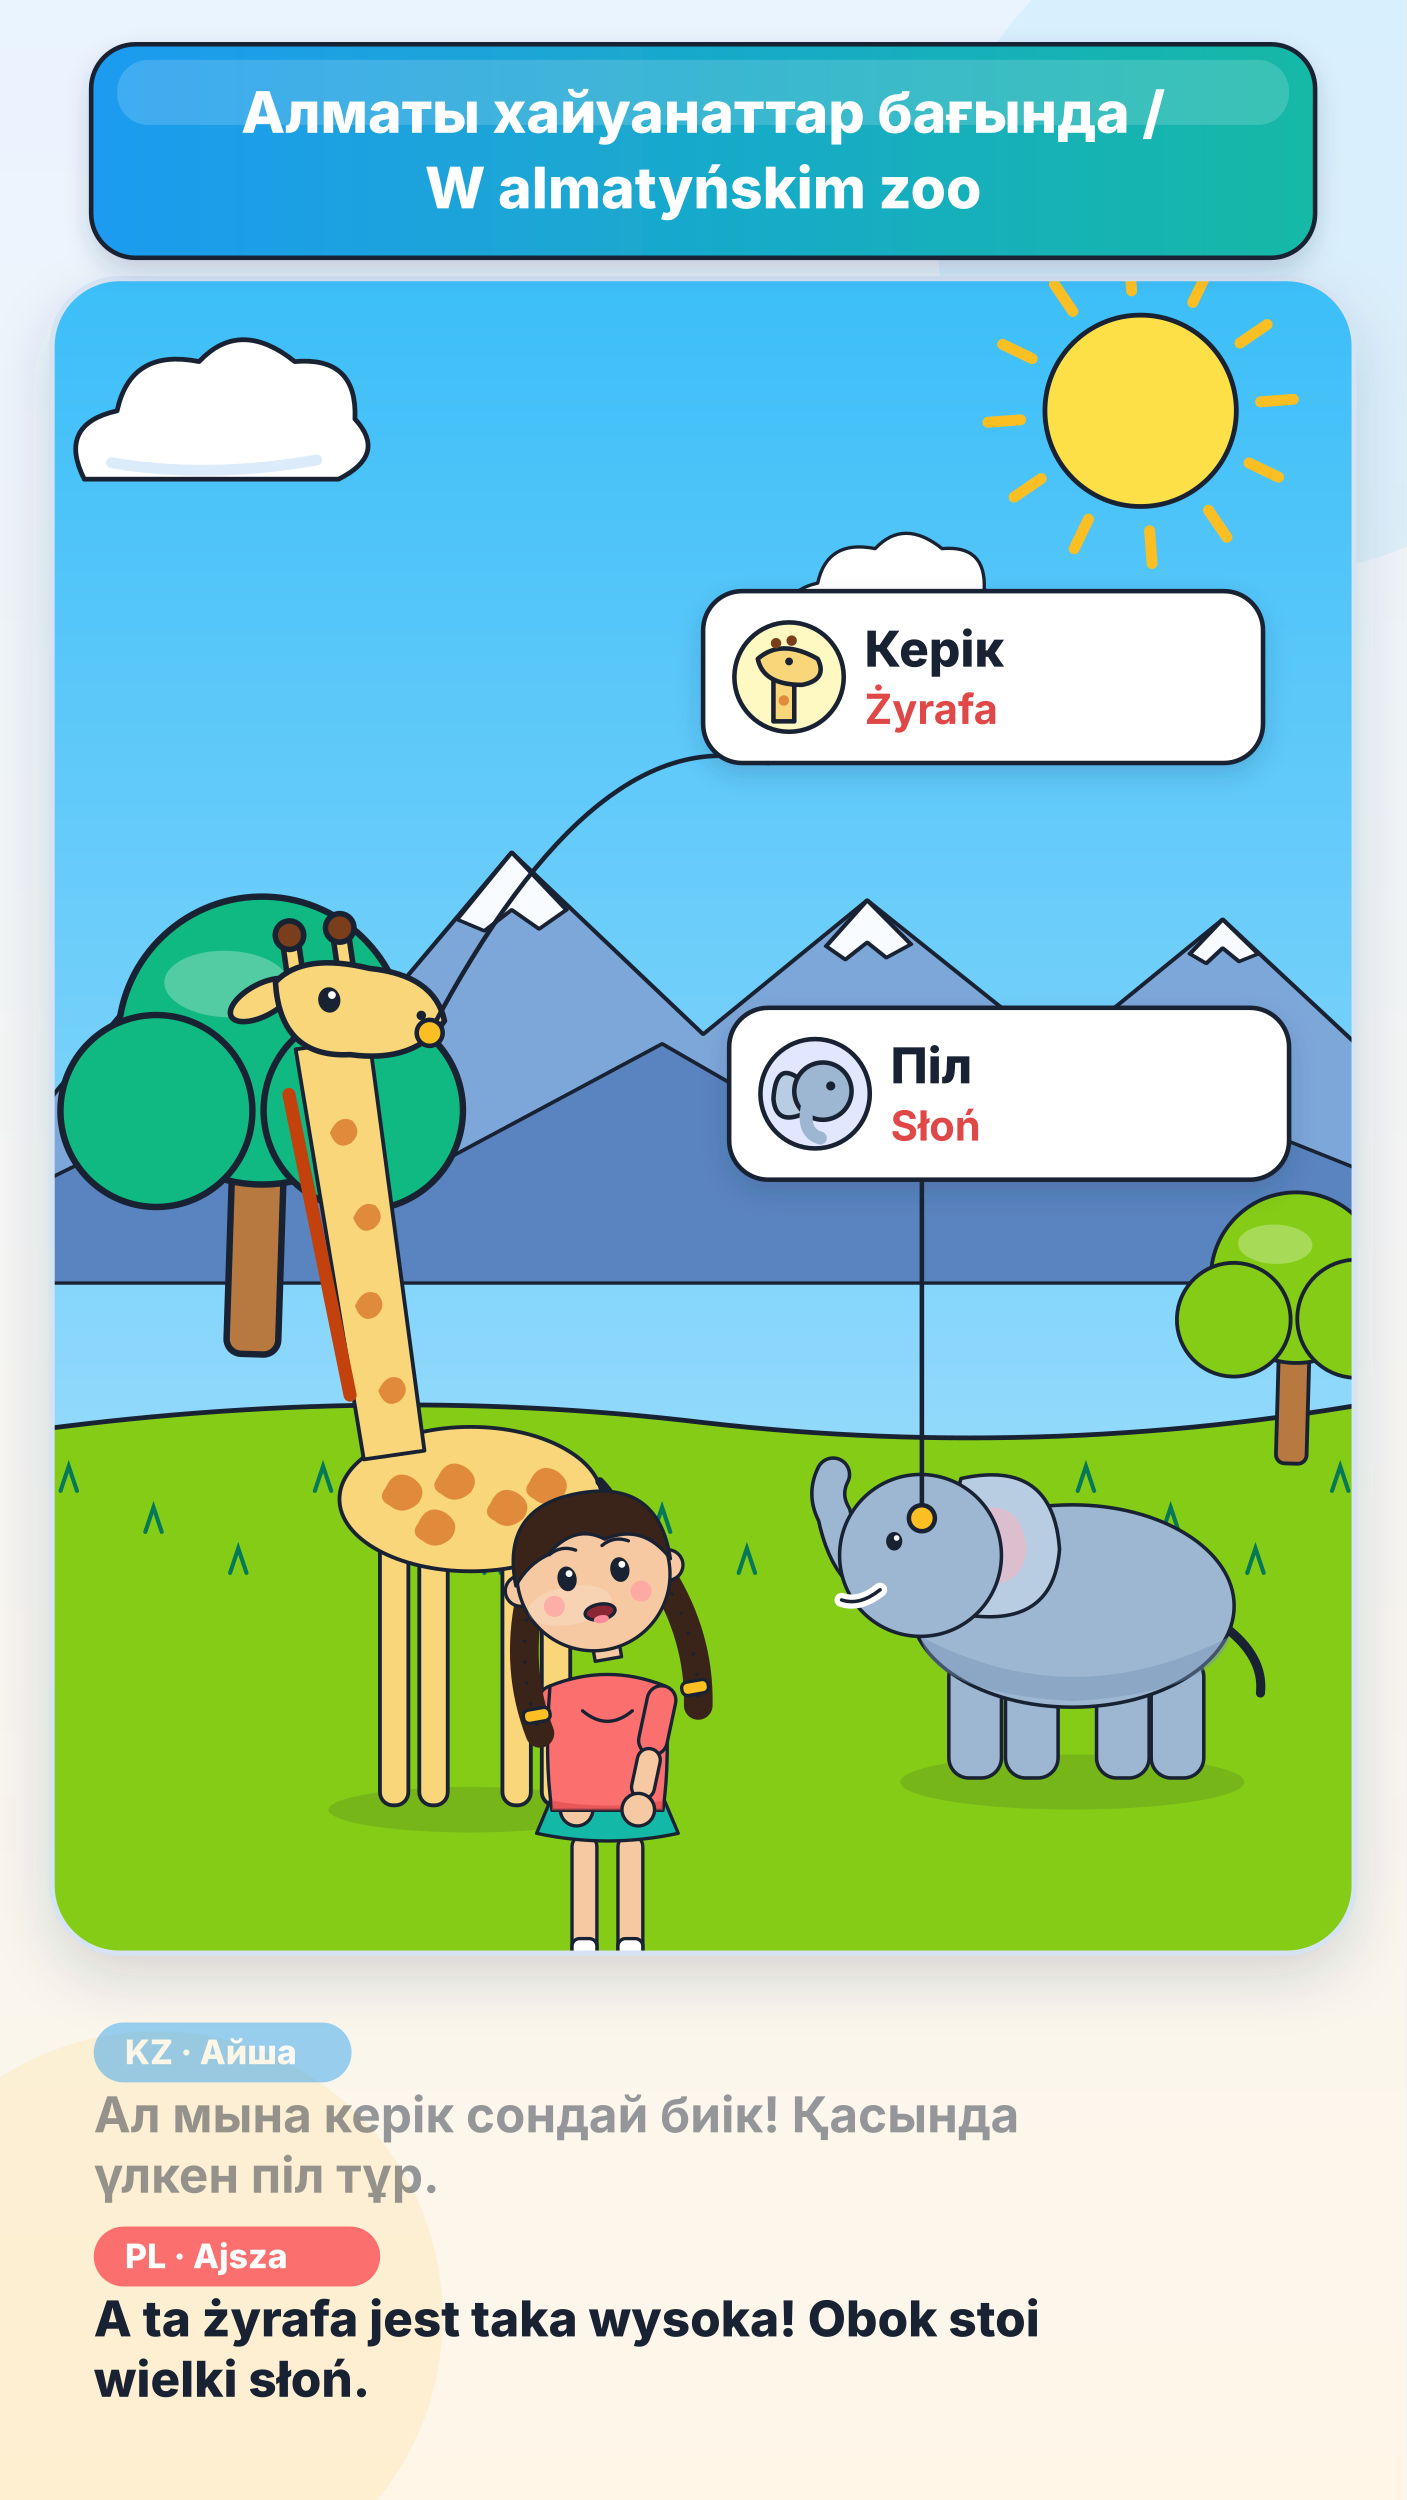
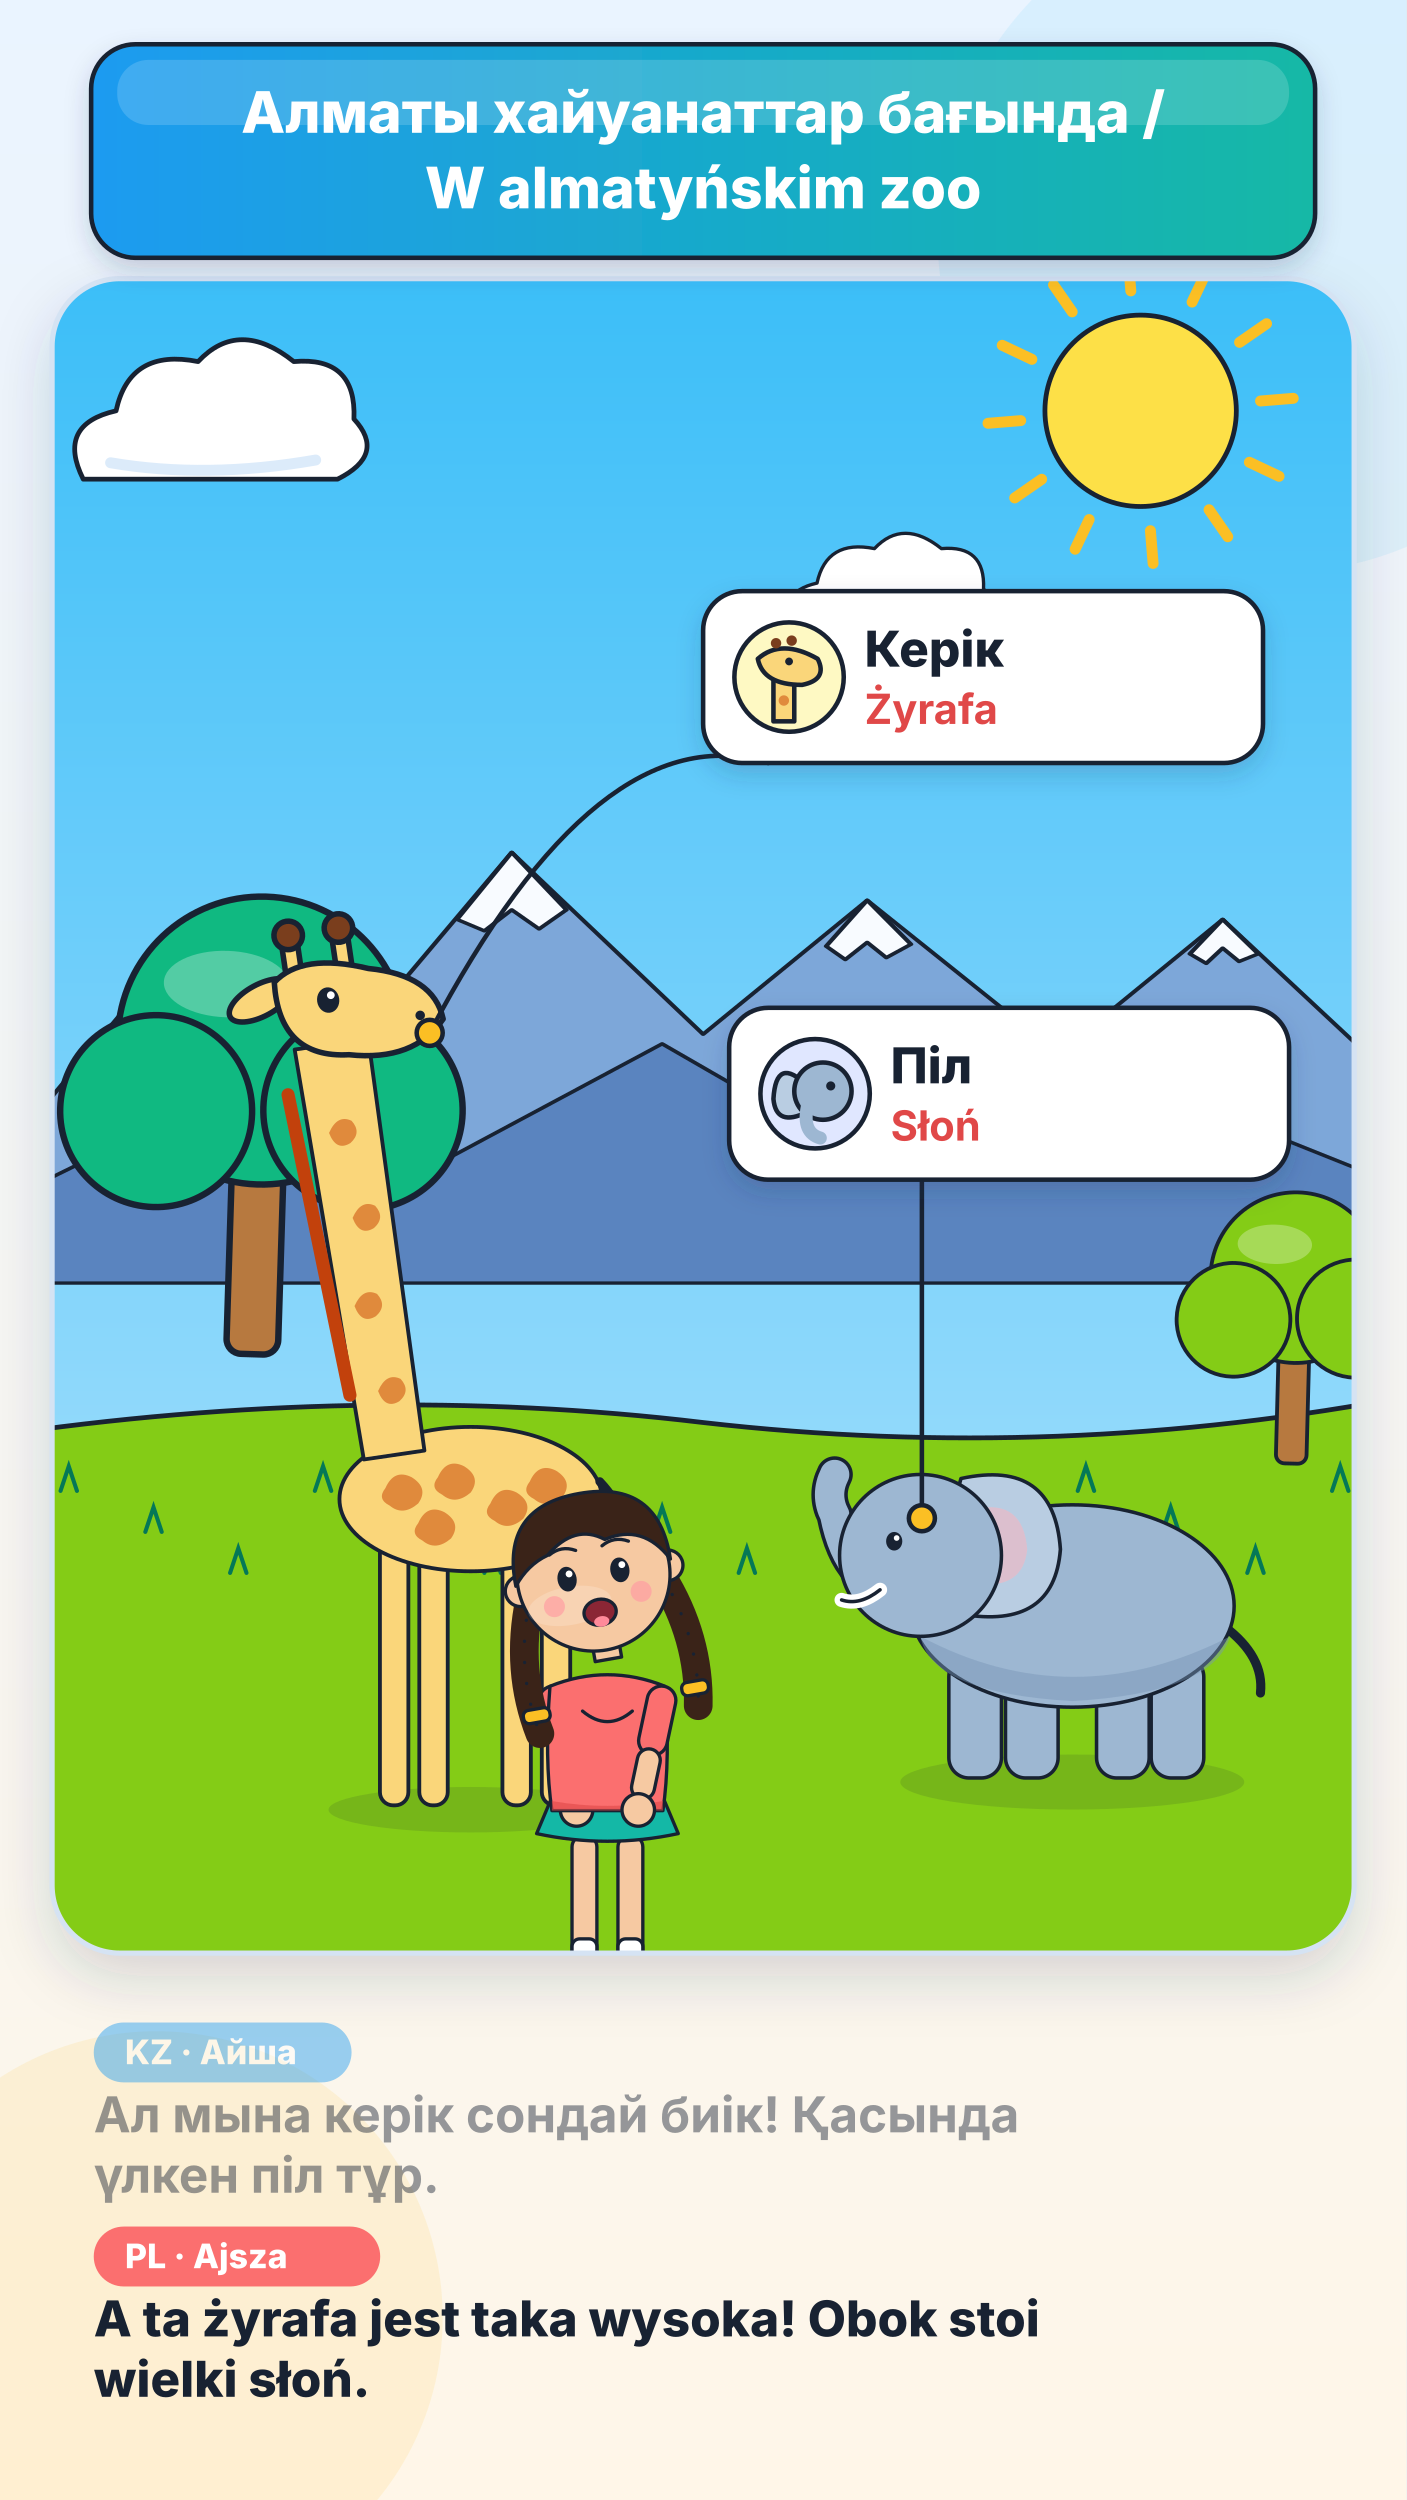
<svg xmlns="http://www.w3.org/2000/svg" viewBox="0 0 1080 1920" width="1080" height="1920" shape-rendering="geometricPrecision" text-rendering="geometricPrecision">
  <g>
    <defs>
      <linearGradient id="bgg" x1="0" y1="0" x2="0" y2="1">
        <stop offset="0" stop-color="#EAF4FF" />
        <stop offset="1" stop-color="#FFF6E8" />
      </linearGradient>
      <filter id="soft" x="-20%" y="-20%" width="140%" height="140%">
        <feDropShadow dx="0" dy="18" stdDeviation="22" flood-color="#1E3A5F" flood-opacity="0.18" />
      </filter>
      <filter id="lift" x="-30%" y="-30%" width="160%" height="160%">
        <feDropShadow dx="0" dy="8" stdDeviation="10" flood-color="#1E3A5F" flood-opacity="0.22" />
      </filter>
      <linearGradient id="hdr" x1="0" y1="0" x2="1" y2="0">
        <stop offset="0" stop-color="#1E9BF0" />
        <stop offset="1" stop-color="#14B8A6" />
      </linearGradient>
      <linearGradient id="cta" x1="0" y1="0" x2="0" y2="1">
        <stop offset="0" stop-color="#FF8A80" />
        <stop offset="0.55" stop-color="#FB6F6F" />
        <stop offset="1" stop-color="#E04848" />
      </linearGradient>
    </defs>
    <rect width="1080" height="1920" fill="url(#bgg)" />
    <circle cx="120" cy="1780" r="220" fill="#FBBF24" opacity="0.12" />
    <circle cx="980" cy="180" r="260" fill="#38BDF8" opacity="0.1" />
  </g>
  <g>
    <defs>
      <clipPath id="cardclip">
        <rect x="40" y="214" width="1000" height="1286" rx="52" />
      </clipPath>
    </defs>
    <rect x="40" y="214" width="1000" height="1286" rx="52" fill="#FFFFFF" filter="url(#soft)" />
    <g clip-path="url(#cardclip)">
      <g transform="translate(40 214)">
        <g opacity="1" transform="translate(500 643) scale(1) translate(-500 -643)">
          <g>
            <g transform="translate(500 700) scale(1.05) translate(-500 -700)">
              <g>
                <defs>
                  <linearGradient id="sky" x1="0" y1="0" x2="0" y2="1">
                    <stop offset="0" stop-color="#38BDF8" />
                    <stop offset="1" stop-color="#BAE6FD" />
                  </linearGradient>
                </defs>
                <rect width="1000" height="1286" fill="url(#sky)" />
                <g transform="translate(820 130)">
                  <circle r="70" fill="#FDE047" stroke="#182232" stroke-width="3.5" stroke-linecap="round" stroke-linejoin="round" />
-                   <path d="M-87.753 6.587 L-111.686 8.384" stroke="#FBBF24" stroke-width="8" stroke-linecap="round" />
-                   <path d="M-79.29 -38.172 L-100.915 -48.582" stroke="#FBBF24" stroke-width="8" stroke-linecap="round" />
-                   <path d="M-49.581 -72.703 L-63.104 -92.531" stroke="#FBBF24" stroke-width="8" stroke-linecap="round" />
-                   <path d="M-6.587 -87.753 L-8.384 -111.686" stroke="#FBBF24" stroke-width="8" stroke-linecap="round" />
-                   <path d="M38.172 -79.29 L48.582 -100.915" stroke="#FBBF24" stroke-width="8" stroke-linecap="round" />
-                   <path d="M72.703 -49.581 L92.531 -63.104" stroke="#FBBF24" stroke-width="8" stroke-linecap="round" />
-                   <path d="M87.753 -6.587 L111.686 -8.384" stroke="#FBBF24" stroke-width="8" stroke-linecap="round" />
-                   <path d="M79.29 38.172 L100.915 48.582" stroke="#FBBF24" stroke-width="8" stroke-linecap="round" />
-                   <path d="M49.581 72.703 L63.104 92.531" stroke="#FBBF24" stroke-width="8" stroke-linecap="round" />
-                   <path d="M6.587 87.753 L8.384 111.686" stroke="#FBBF24" stroke-width="8" stroke-linecap="round" />
-                   <path d="M-38.172 79.29 L-48.582 100.915" stroke="#FBBF24" stroke-width="8" stroke-linecap="round" />
-                   <path d="M-72.703 49.581 L-92.531 63.104" stroke="#FBBF24" stroke-width="8" stroke-linecap="round" />
-                 </g>
-                 <g transform="translate(137.3333 150) scale(1)">
+                   <path d="M-87.707 7.172 L-111.627 9.128" stroke="#FBBF24" stroke-width="8" stroke-linecap="round" />
+                   <path d="M-79.543 -37.642 L-101.236 -47.908" stroke="#FBBF24" stroke-width="8" stroke-linecap="round" />
+                   <path d="M-50.065 -72.371 L-63.719 -92.108" stroke="#FBBF24" stroke-width="8" stroke-linecap="round" />
+                   <path d="M-7.172 -87.707 L-9.128 -111.627" stroke="#FBBF24" stroke-width="8" stroke-linecap="round" />
+                   <path d="M37.642 -79.543 L47.908 -101.236" stroke="#FBBF24" stroke-width="8" stroke-linecap="round" />
+                   <path d="M72.371 -50.065 L92.108 -63.719" stroke="#FBBF24" stroke-width="8" stroke-linecap="round" />
+                   <path d="M87.707 -7.172 L111.627 -9.128" stroke="#FBBF24" stroke-width="8" stroke-linecap="round" />
+                   <path d="M79.543 37.642 L101.236 47.908" stroke="#FBBF24" stroke-width="8" stroke-linecap="round" />
+                   <path d="M50.065 72.371 L63.719 92.108" stroke="#FBBF24" stroke-width="8" stroke-linecap="round" />
+                   <path d="M7.172 87.707 L9.128 111.627" stroke="#FBBF24" stroke-width="8" stroke-linecap="round" />
+                   <path d="M-37.642 79.543 L-47.908 101.236" stroke="#FBBF24" stroke-width="8" stroke-linecap="round" />
+                   <path d="M-72.371 50.065 L-92.108 63.719" stroke="#FBBF24" stroke-width="8" stroke-linecap="round" />
+                 </g>
+                 <g transform="translate(136.6 150) scale(1)">
                  <path d="M-90 30 Q-110 -10 -66 -20 Q-56 -66 -6 -56 Q24 -88 64 -56 Q110 -60 108 -14 Q132 12 96 30 Z" fill="#FFFFFF" stroke="#182232" stroke-width="3.5" stroke-linecap="round" stroke-linejoin="round" />
                  <path d="M-70 18 Q0 30 80 16" fill="none" stroke="#DCEBFA" stroke-width="8" stroke-linecap="round" />
                </g>
-                 <g transform="translate(630 270) scale(0.7)">
+                 <g transform="translate(629.5 270) scale(0.7)">
                  <path d="M-90 30 Q-110 -10 -66 -20 Q-56 -66 -6 -56 Q24 -88 64 -56 Q110 -60 108 -14 Q132 12 96 30 Z" fill="#FFFFFF" stroke="#182232" stroke-width="3.5" stroke-linecap="round" stroke-linejoin="round" />
                  <path d="M-70 18 Q0 30 80 16" fill="none" stroke="#DCEBFA" stroke-width="8" stroke-linecap="round" />
                </g>
-                 <g transform="translate(1076 90) scale(0.55)">
+                 <g transform="translate(1075.4 90) scale(0.55)">
                  <path d="M-90 30 Q-110 -10 -66 -20 Q-56 -66 -6 -56 Q24 -88 64 -56 Q110 -60 108 -14 Q132 12 96 30 Z" fill="#FFFFFF" stroke="#182232" stroke-width="3.5" stroke-linecap="round" stroke-linejoin="round" />
                  <path d="M-70 18 Q0 30 80 16" fill="none" stroke="#DCEBFA" stroke-width="8" stroke-linecap="round" />
                </g>
              </g>
              <g transform="translate(0 600) scale(1 0.7)">
                <path d="M-20 120 L120 -120 L230 10 L360 -210 L500 -20 L620 -160 L760 0 L880 -140 L1030 60 L1030 220 L-20 220 Z" fill="#7DA7D9" stroke="#182232" stroke-width="3.5" stroke-linecap="round" stroke-linejoin="round" />
                <path d="M320 -140 L360 -210 L400 -150 L380 -130 L360 -150 L340 -128 Z M590 -112 L620 -160 L652 -114 L634 -100 L620 -116 L604 -98 Z M100 -86 L120 -120 L142 -88 L130 -80 L120 -92 L110 -78 Z M856 -104 L880 -140 L906 -104 L892 -96 L880 -110 L868 -94 Z" fill="#F8FBFF" stroke="#182232" stroke-width="3.5" stroke-linecap="round" stroke-linejoin="round" />
                <path d="M-20 160 L180 20 L300 120 L470 -10 L640 130 L820 30 L1030 150 L1030 240 L-20 240 Z" fill="#5A84BF" stroke="#182232" stroke-width="3.5" stroke-linecap="round" stroke-linejoin="round" />
              </g>
              <g>
                <path d="M-20 880 Q250 840 500 870 Q760 900 1020 850 L1020 1306 L-20 1306 Z" fill="#84CC16" stroke="#182232" stroke-width="3.5" stroke-linecap="round" stroke-linejoin="round" />
                <path d="M30 920 l6 -18 l6 18" fill="none" stroke="#047857" stroke-width="3" stroke-linecap="round" />
                <path d="M92 950 l6 -18 l6 18" fill="none" stroke="#047857" stroke-width="3" stroke-linecap="round" />
                <path d="M154 980 l6 -18 l6 18" fill="none" stroke="#047857" stroke-width="3" stroke-linecap="round" />
                <path d="M216 920 l6 -18 l6 18" fill="none" stroke="#047857" stroke-width="3" stroke-linecap="round" />
                <path d="M278 950 l6 -18 l6 18" fill="none" stroke="#047857" stroke-width="3" stroke-linecap="round" />
                <path d="M340 980 l6 -18 l6 18" fill="none" stroke="#047857" stroke-width="3" stroke-linecap="round" />
                <path d="M402 920 l6 -18 l6 18" fill="none" stroke="#047857" stroke-width="3" stroke-linecap="round" />
                <path d="M464 950 l6 -18 l6 18" fill="none" stroke="#047857" stroke-width="3" stroke-linecap="round" />
                <path d="M526 980 l6 -18 l6 18" fill="none" stroke="#047857" stroke-width="3" stroke-linecap="round" />
                <path d="M588 920 l6 -18 l6 18" fill="none" stroke="#047857" stroke-width="3" stroke-linecap="round" />
                <path d="M650 950 l6 -18 l6 18" fill="none" stroke="#047857" stroke-width="3" stroke-linecap="round" />
                <path d="M712 980 l6 -18 l6 18" fill="none" stroke="#047857" stroke-width="3" stroke-linecap="round" />
                <path d="M774 920 l6 -18 l6 18" fill="none" stroke="#047857" stroke-width="3" stroke-linecap="round" />
                <path d="M836 950 l6 -18 l6 18" fill="none" stroke="#047857" stroke-width="3" stroke-linecap="round" />
                <path d="M898 980 l6 -18 l6 18" fill="none" stroke="#047857" stroke-width="3" stroke-linecap="round" />
                <path d="M960 920 l6 -18 l6 18" fill="none" stroke="#047857" stroke-width="3" stroke-linecap="round" />
              </g>
-               <g transform="translate(170 820) scale(1.35) rotate(1.858039)">
+               <g transform="translate(170 820) scale(1.35) rotate(1.789596)">
                <rect x="-14" y="-120" width="28" height="120" rx="8" fill="#B7793F" stroke="#182232" stroke-width="3.5" stroke-linecap="round" stroke-linejoin="round" />
                <circle cx="0" cy="-170" r="78" fill="#10B981" stroke="#182232" stroke-width="3.5" stroke-linecap="round" stroke-linejoin="round" />
                <circle cx="-56" cy="-130" r="52" fill="#10B981" stroke="#182232" stroke-width="3.5" stroke-linecap="round" stroke-linejoin="round" />
                <circle cx="56" cy="-134" r="54" fill="#10B981" stroke="#182232" stroke-width="3.5" stroke-linecap="round" stroke-linejoin="round" />
                <ellipse cx="-20" cy="-200" rx="34" ry="18" fill="#FFFFFF" opacity="0.28" />
              </g>
-               <g transform="translate(930 900) scale(0.8) rotate(1.598844)">
+               <g transform="translate(930 900) scale(0.8) rotate(1.492694)">
                <rect x="-14" y="-120" width="28" height="120" rx="8" fill="#B7793F" stroke="#182232" stroke-width="3.5" stroke-linecap="round" stroke-linejoin="round" />
                <circle cx="0" cy="-170" r="78" fill="#84CC16" stroke="#182232" stroke-width="3.5" stroke-linecap="round" stroke-linejoin="round" />
                <circle cx="-56" cy="-130" r="52" fill="#84CC16" stroke="#182232" stroke-width="3.5" stroke-linecap="round" stroke-linejoin="round" />
                <circle cx="56" cy="-134" r="54" fill="#84CC16" stroke="#182232" stroke-width="3.5" stroke-linecap="round" stroke-linejoin="round" />
                <ellipse cx="-20" cy="-200" rx="34" ry="18" fill="#FFFFFF" opacity="0.28" />
              </g>
              <g transform="translate(330 1150) scale(0.8)">
                <ellipse cx="0" cy="4" rx="130" ry="20.8" fill="#182232" opacity="0.13" />
                <rect x="-83" y="-250" width="26" height="250" rx="12" fill="#FAD67A" stroke="#182232" stroke-width="3.5" stroke-linecap="round" stroke-linejoin="round" />
                <rect x="-47" y="-250" width="26" height="250" rx="12" fill="#FAD67A" stroke="#182232" stroke-width="3.5" stroke-linecap="round" stroke-linejoin="round" />
                <rect x="29" y="-250" width="26" height="250" rx="12" fill="#FAD67A" stroke="#182232" stroke-width="3.5" stroke-linecap="round" stroke-linejoin="round" />
                <rect x="65" y="-250" width="26" height="250" rx="12" fill="#FAD67A" stroke="#182232" stroke-width="3.5" stroke-linecap="round" stroke-linejoin="round" />
                <ellipse cx="0" cy="-280" rx="120" ry="66" fill="#FAD67A" stroke="#182232" stroke-width="3.5" stroke-linecap="round" stroke-linejoin="round" />
                <path d="M-78 -290 q8 -18 24 -10 q16 10 6 24 q-14 12 -26 2 q-12 -6 -4 -16 Z" fill="#E08A3C" />
                <path d="M-30 -300 q8 -18 24 -10 q16 10 6 24 q-14 12 -26 2 q-12 -6 -4 -16 Z" fill="#E08A3C" />
                <path d="M18 -276 q8 -18 24 -10 q16 10 6 24 q-14 12 -26 2 q-12 -6 -4 -16 Z" fill="#E08A3C" />
                <path d="M54 -296 q8 -18 24 -10 q16 10 6 24 q-14 12 -26 2 q-12 -6 -4 -16 Z" fill="#E08A3C" />
                <path d="M-48 -258 q8 -18 24 -10 q16 10 6 24 q-14 12 -26 2 q-12 -6 -4 -16 Z" fill="#E08A3C" />
                <path d="M118 -296 Q150 -262 136 -230" fill="none" stroke="#182232" stroke-width="8" stroke-linecap="round" />
-                 <g transform="translate(-72 -320) rotate(-8.229434)">
+                 <g transform="translate(-72 -320) rotate(-8.370465)">
                  <path d="M-26 0 L-34 -380 L34 -380 L30 0 Z" fill="#FAD67A" stroke="#182232" stroke-width="3.5" stroke-linecap="round" stroke-linejoin="round" />
                  <path d="M-4 -60 q10 -16 22 -8 q8 12 -4 20 q-14 6 -18 -12 Z" fill="#E08A3C" />
                  <path d="M-14 -140 q10 -16 22 -8 q8 12 -4 20 q-14 6 -18 -12 Z" fill="#E08A3C" />
                  <path d="M-4 -220 q10 -16 22 -8 q8 12 -4 20 q-14 6 -18 -12 Z" fill="#E08A3C" />
                  <path d="M-14 -300 q10 -16 22 -8 q8 12 -4 20 q-14 6 -18 -12 Z" fill="#E08A3C" />
                  <path d="M-30 -60 L-46 -340" stroke="#C2410C" stroke-width="12" stroke-linecap="round" />
                  <g transform="translate(0 -400) scale(1.45)">
                    <rect x="-22" y="-56" width="10" height="32" rx="5" fill="#FAD67A" stroke="#182232" stroke-width="3.5" stroke-linecap="round" stroke-linejoin="round" />
                    <circle cx="-17" cy="-58" r="9" fill="#7A3E1D" stroke="#182232" stroke-width="3.5" stroke-linecap="round" stroke-linejoin="round" />
                    <rect x="10" y="-56" width="10" height="32" rx="5" fill="#FAD67A" stroke="#182232" stroke-width="3.5" stroke-linecap="round" stroke-linejoin="round" />
                    <circle cx="15" cy="-58" r="9" fill="#7A3E1D" stroke="#182232" stroke-width="3.5" stroke-linecap="round" stroke-linejoin="round" />
                    <ellipse cx="-40" cy="-20" rx="22" ry="10" fill="#FAD67A" stroke="#182232" stroke-width="3.5" stroke-linecap="round" stroke-linejoin="round" transform="rotate(-20 -40 -20)" />
-                     <path d="M-30 -30 Q-10 -46 30 -30 Q70 -20 72 9.464 Q50 33.464 10 22 Q-34 18 -30 -30 Z" fill="#FAD67A" stroke="#182232" stroke-width="3.5" stroke-linecap="round" stroke-linejoin="round" />
+                     <path d="M-30 -30 Q-10 -46 30 -30 Q70 -20 72 8.351 Q50 32.351 10 22 Q-34 18 -30 -30 Z" fill="#FAD67A" stroke="#182232" stroke-width="3.5" stroke-linecap="round" stroke-linejoin="round" />
                    <g transform="translate(2 -14) scale(1 1)">
                      <ellipse rx="7" ry="8.05" fill="#182232" />
                      <circle cx="2.1" cy="-2.8" r="2.45" fill="#FFFFFF" />
                    </g>
                    <circle cx="58" cy="4" r="3" fill="#182232" />
                  </g>
                </g>
              </g>
              <g transform="translate(770 1130) scale(0.74)">
                <ellipse cx="0" cy="4" rx="170" ry="27.2" fill="#182232" opacity="0.13" />
                <path d="M150 -150 Q190 -120 186 -84" fill="none" stroke="#182232" stroke-width="9" stroke-linecap="round" />
                <rect x="-122" y="-120" width="52" height="120" rx="20" fill="#9DB7D2" stroke="#182232" stroke-width="3.5" stroke-linecap="round" stroke-linejoin="round" />
                <rect x="-66" y="-120" width="52" height="120" rx="20" fill="#9DB7D2" stroke="#182232" stroke-width="3.5" stroke-linecap="round" stroke-linejoin="round" />
                <rect x="24" y="-120" width="52" height="120" rx="20" fill="#9DB7D2" stroke="#182232" stroke-width="3.5" stroke-linecap="round" stroke-linejoin="round" />
                <rect x="78" y="-120" width="52" height="120" rx="20" fill="#9DB7D2" stroke="#182232" stroke-width="3.5" stroke-linecap="round" stroke-linejoin="round" />
                <ellipse cx="0" cy="-170" rx="160" ry="100" fill="#9DB7D2" stroke="#182232" stroke-width="3.5" stroke-linecap="round" stroke-linejoin="round" />
                <path d="M-150 -140 Q0 -60 156 -140 Q140 -84 0 -76 Q-140 -84 -150 -140 Z" fill="#7895B6" opacity="0.45" />
                <g transform="translate(-150 -220)">
-                   <path d="M-20 30 Q-70 34 -85.323 -40 Q-96.412 -60 -86.412 -80" fill="none" stroke="#182232" stroke-width="36" stroke-linecap="round" />
-                   <path d="M-20 30 Q-70 34 -85.323 -40 Q-96.412 -60 -86.412 -80" fill="none" stroke="#9DB7D2" stroke-width="29" stroke-linecap="round" />
-                   <g transform="translate(40 -6) scale(1.014554 1)">
+                   <path d="M-20 30 Q-70 34 -84.864 -40 Q-94.881 -60 -84.881 -80" fill="none" stroke="#182232" stroke-width="36" stroke-linecap="round" />
+                   <path d="M-20 30 Q-70 34 -84.864 -40 Q-94.881 -60 -84.881 -80" fill="none" stroke="#9DB7D2" stroke-width="29" stroke-linecap="round" />
+                   <g transform="translate(40 -6) scale(1.023712 1)">
                    <path d="M0 -70 Q90 -90 96 0 Q90 80 0 64 Q-20 0 0 -70 Z" fill="#B9CDE2" stroke="#182232" stroke-width="3.5" stroke-linecap="round" stroke-linejoin="round" />
                    <path d="M14 -40 Q60 -50 64 0 Q60 40 14 34" fill="#F4B6C2" opacity="0.6" />
                  </g>
                  <circle r="80" fill="#9DB7D2" stroke="#182232" stroke-width="3.5" stroke-linecap="round" stroke-linejoin="round" />
                  <g transform="translate(-26 -14) scale(1 1)">
                    <ellipse rx="8" ry="9.2" fill="#182232" />
                    <circle cx="2.4" cy="-3.2" r="2.8" fill="#FFFFFF" />
                  </g>
                  <path d="M-40 34 Q-60 50 -78 44" fill="none" stroke="#FFFFFF" stroke-width="14" stroke-linecap="round" />
                  <path d="M-40 34 Q-60 50 -78 44" fill="none" stroke="#182232" stroke-width="3.5" stroke-linecap="round" stroke-linejoin="round" />
                </g>
              </g>
              <g transform="translate(430 1290) scale(0.7 0.7)">
                <ellipse cx="0" cy="4" rx="86" ry="16" fill="#182232" opacity="0.12" />
-                 <g transform="translate(0 1.22021)">
+                 <g transform="translate(0 1.527124)">
                  <rect x="-37" y="-170" width="26" height="150" rx="12" fill="#F6C9A2" stroke="#182232" stroke-width="3.5" stroke-linecap="round" stroke-linejoin="round" />
                  <rect x="11" y="-170" width="26" height="150" rx="12" fill="#F6C9A2" stroke="#182232" stroke-width="3.5" stroke-linecap="round" stroke-linejoin="round" />
                  <rect x="-37" y="-62" width="26" height="36" rx="8" fill="#FFFFFF" stroke="#182232" stroke-width="3.5" stroke-linecap="round" stroke-linejoin="round" />
                  <rect x="11" y="-62" width="26" height="36" rx="8" fill="#FFFFFF" stroke="#182232" stroke-width="3.5" stroke-linecap="round" stroke-linejoin="round" />
                  <g>
                    <path d="M-58 -6 Q-58 -34 -28 -34 Q4 -34 6 -6 Z" fill="#FFFFFF" stroke="#182232" stroke-width="3.5" stroke-linecap="round" stroke-linejoin="round" />
                    <path d="M-52 -14 L-2 -14" stroke="#14B8A6" stroke-width="6" stroke-linecap="round" />
                  </g>
                  <g>
                    <path d="M-2 -6 Q-2 -34 28 -34 Q60 -34 62 -6 Z" fill="#FFFFFF" stroke="#182232" stroke-width="3.5" stroke-linecap="round" stroke-linejoin="round" />
                    <path d="M4 -14 L54 -14" stroke="#14B8A6" stroke-width="6" stroke-linecap="round" />
                  </g>
                  <path d="M-58 -150 L-74 -112 Q0 -96 74 -112 L58 -150 Q0 -160 -58 -150 Z" fill="#14B8A6" stroke="#182232" stroke-width="3.5" stroke-linecap="round" stroke-linejoin="round" transform="translate(0 -60)" />
                  <g transform="translate(-58 -318)">
                    <g transform="rotate(-12)">
                      <rect x="-15" y="-8" width="30" height="73.16" rx="15" fill="#FB6F6F" stroke="#182232" stroke-width="3.5" stroke-linecap="round" stroke-linejoin="round" />
                      <rect x="-12" y="59" width="24" height="53.1" rx="12" fill="#F6C9A2" stroke="#182232" stroke-width="3.5" stroke-linecap="round" stroke-linejoin="round" />
                      <circle cx="0" cy="124" r="17" fill="#F6C9A2" stroke="#182232" stroke-width="3.5" stroke-linecap="round" stroke-linejoin="round" />
                    </g>
                  </g>
                  <path d="M-60 -326 Q-66 -250 -58 -196 L58 -196 Q66 -250 60 -326 Q0 -350 -60 -326 Z" fill="#FB6F6F" stroke="#182232" stroke-width="3.5" stroke-linecap="round" stroke-linejoin="round" />
                  <path d="M-58 -206 Q0 -196 58 -206 L58 -196 L-58 -196 Z" fill="#E04848" opacity="0.6" />
                  <path d="M-26 -300 Q0 -278 26 -300" fill="none" stroke="#182232" stroke-width="3.5" stroke-linecap="round" stroke-linejoin="round" />
                  <g transform="translate(58 -318)">
                    <g transform="rotate(12)">
                      <rect x="-15" y="-8" width="30" height="73.16" rx="15" fill="#FB6F6F" stroke="#182232" stroke-width="3.5" stroke-linecap="round" stroke-linejoin="round" />
                      <rect x="-12" y="59" width="24" height="53.1" rx="12" fill="#F6C9A2" stroke="#182232" stroke-width="3.5" stroke-linecap="round" stroke-linejoin="round" />
                      <circle cx="0" cy="124" r="17" fill="#F6C9A2" stroke="#182232" stroke-width="3.5" stroke-linecap="round" stroke-linejoin="round" />
                    </g>
                  </g>
                  <g transform="translate(0 -360) rotate(-10)">
                    <rect x="-14" y="-24" width="28" height="30" fill="#F6C9A2" stroke="#182232" stroke-width="3.5" stroke-linecap="round" stroke-linejoin="round" />
                    <g>
                      <path d="M-70 -70 Q-98 0 -84 70" fill="none" stroke="#3A2318" stroke-width="30" stroke-linecap="round" />
                      <path d="M-70 -70 Q-98 0 -84 70" fill="none" stroke="#182232" stroke-width="3.5" stroke-linecap="round" stroke-dasharray="0.1 22" />
                      <rect x="-98" y="44" width="28" height="14" rx="6" fill="#FBBF24" stroke="#182232" stroke-width="3.5" stroke-linecap="round" stroke-linejoin="round" />
                    </g>
                    <g>
                      <path d="M70 -70 Q98 0 84 70" fill="none" stroke="#3A2318" stroke-width="30" stroke-linecap="round" />
                      <path d="M70 -70 Q98 0 84 70" fill="none" stroke="#182232" stroke-width="3.5" stroke-linecap="round" stroke-dasharray="0.1 22" />
                      <rect x="70" y="44" width="28" height="14" rx="6" fill="#FBBF24" stroke="#182232" stroke-width="3.5" stroke-linecap="round" stroke-linejoin="round" />
                    </g>
                    <circle cx="-78" cy="-80" r="16" fill="#F6C9A2" stroke="#182232" stroke-width="3.5" stroke-linecap="round" stroke-linejoin="round" />
                    <circle cx="78" cy="-80" r="16" fill="#F6C9A2" stroke="#182232" stroke-width="3.5" stroke-linecap="round" stroke-linejoin="round" />
                    <circle cx="0" cy="-84" r="80" fill="#F6C9A2" stroke="#182232" stroke-width="3.5" stroke-linecap="round" stroke-linejoin="round" />
                    <ellipse cx="-30" cy="-56" rx="44" ry="20" fill="#FFFFFF" opacity="0.18" />
                    <path d="M-82 -86 Q-84 -170 0 -170 Q84 -170 82 -86 Q60 -128 18 -118 Q-10 -140 -44 -112 Q-66 -106 -82 -86 Z" fill="#3A2318" stroke="#182232" stroke-width="3.5" stroke-linecap="round" stroke-linejoin="round" />
                    <g transform="translate(-28 -84) scale(1 1)">
                      <ellipse rx="10" ry="13" fill="#182232" />
                      <circle cx="3" cy="-5" r="3.6" fill="#FFFFFF" />
                    </g>
                    <g transform="translate(28 -84) scale(1 1)">
                      <ellipse rx="10" ry="13" fill="#182232" />
                      <circle cx="3" cy="-5" r="3.6" fill="#FFFFFF" />
                    </g>
                    <path d="M-42 -112 Q-28 -120 -14 -112" fill="none" stroke="#182232" stroke-width="3.5" stroke-linecap="round" stroke-linejoin="round" />
                    <path d="M14 -112 Q28 -120 42 -112" fill="none" stroke="#182232" stroke-width="3.5" stroke-linecap="round" stroke-linejoin="round" />
                    <circle cx="-46" cy="-58" r="11" fill="#FF9AA2" opacity="0.65" />
                    <circle cx="46" cy="-58" r="11" fill="#FF9AA2" opacity="0.65" />
                    <g>
-                       <ellipse cx="0" cy="-44" rx="15.83" ry="8.15" fill="#8B2635" stroke="#182232" stroke-width="3.5" stroke-linecap="round" stroke-linejoin="round" />
-                       <ellipse cx="0" cy="-36.34" rx="8" ry="4.107" fill="#FF8A9A" />
+                       <ellipse cx="0" cy="-44" rx="16.91" ry="13.55" fill="#8B2635" stroke="#182232" stroke-width="3.5" stroke-linecap="round" stroke-linejoin="round" />
+                       <ellipse cx="0" cy="-34.18" rx="8" ry="5.547" fill="#FF8A9A" />
                    </g>
                  </g>
                </g>
              </g>
            </g>
            <g>
              <path d="M550 372 Q420 332 290 579.25" fill="none" stroke="#182232" stroke-width="3.5" stroke-linecap="round" stroke-dasharray="432.243" stroke-dashoffset="0" />
              <circle cx="290" cy="579.25" r="10" fill="#FBBF24" stroke="#182232" stroke-width="3.5" stroke-linecap="round" stroke-linejoin="round" />
              <g transform="translate(500 240) scale(1)" opacity="1">
                <rect width="430" height="132" rx="30" fill="#FFFFFF" filter="url(#lift)" />
                <rect width="430" height="132" rx="30" fill="none" stroke="#182232" stroke-width="3.5" stroke-linecap="round" stroke-linejoin="round" />
                <g transform="translate(66 66)">
                  <g>
                    <circle r="42" fill="#FEF9C3" stroke="#182232" stroke-width="3.5" stroke-linecap="round" stroke-linejoin="round" />
                    <g>
                      <rect x="-12" y="-6" width="16" height="40" fill="#FAD67A" stroke="#182232" stroke-width="3.5" stroke-linecap="round" stroke-linejoin="round" />
                      <path d="M-24 -14 Q-6 -30 22 -14 Q30 2 10 6 Q-20 6 -24 -14 Z" fill="#FAD67A" stroke="#182232" stroke-width="3.5" stroke-linecap="round" stroke-linejoin="round" />
                      <circle cx="-10" cy="-26" r="4" fill="#7A3E1D" />
                      <circle cx="2" cy="-28" r="4" fill="#7A3E1D" />
                      <circle cx="0" cy="-12" r="3" fill="#182232" />
                      <circle cx="-4" cy="18" r="4" fill="#E08A3C" />
                    </g>
                  </g>
                </g>
                <text x="124" y="58" font-family="Inter, &quot;DejaVu Sans&quot;, sans-serif" font-weight="800" font-size="38" fill="#182232">Керік</text>
                <text x="124" y="102" font-family="Inter, &quot;DejaVu Sans&quot;, sans-serif" font-weight="700" font-size="32" fill="#E04848">Żyrafa</text>
              </g>
            </g>
            <g>
              <path d="M668 692 Q668 652 668 952" fill="none" stroke="#182232" stroke-width="3.5" stroke-linecap="round" stroke-dasharray="338" stroke-dashoffset="0" />
              <circle cx="668" cy="952" r="10" fill="#FBBF24" stroke="#182232" stroke-width="3.5" stroke-linecap="round" stroke-linejoin="round" />
              <g transform="translate(520 560) scale(1)" opacity="1">
                <rect width="430" height="132" rx="30" fill="#FFFFFF" filter="url(#lift)" />
                <rect width="430" height="132" rx="30" fill="none" stroke="#182232" stroke-width="3.5" stroke-linecap="round" stroke-linejoin="round" />
                <g transform="translate(66 66)">
                  <g>
                    <circle r="42" fill="#E0E7FF" stroke="#182232" stroke-width="3.5" stroke-linecap="round" stroke-linejoin="round" />
                    <g>
                      <path d="M-6 -6 Q-30 -30 -32 4 Q-30 26 -6 14" fill="#B9CDE2" stroke="#182232" stroke-width="3.5" stroke-linecap="round" stroke-linejoin="round" />
                      <circle cx="6" cy="-2" r="22" fill="#9DB7D2" stroke="#182232" stroke-width="3.5" stroke-linecap="round" stroke-linejoin="round" />
                      <path d="M-6 10 Q-10 30 4 34" fill="none" stroke="#9DB7D2" stroke-width="10" stroke-linecap="round" />
                      <circle cx="12" cy="-6" r="3.5" fill="#182232" />
                    </g>
                  </g>
                </g>
                <text x="124" y="58" font-family="Inter, &quot;DejaVu Sans&quot;, sans-serif" font-weight="800" font-size="38" fill="#182232">Піл</text>
                <text x="124" y="102" font-family="Inter, &quot;DejaVu Sans&quot;, sans-serif" font-weight="700" font-size="32" fill="#E04848">Słoń</text>
              </g>
            </g>
          </g>
        </g>
        <rect width="1000" height="1286" fill="#FFFFFF" opacity="0" />
      </g>
    </g>
    <rect x="40" y="214" width="1000" height="1286" rx="52" fill="none" stroke="#D5E3F3" stroke-width="4" />
  </g>
  <g transform="translate(540 116)" opacity="1">
    <rect x="-470" y="-82" width="940" height="164" rx="34" fill="url(#hdr)" filter="url(#lift)" />
    <rect x="-470" y="-82" width="940" height="164" rx="34" fill="none" stroke="#182232" stroke-width="3.5" stroke-linecap="round" stroke-linejoin="round" />
    <rect x="-450" y="-70" width="900" height="50" rx="24" fill="#FFFFFF" opacity="0.16" />
    <text x="0" y="-14" text-anchor="middle" font-family="Inter, &quot;DejaVu Sans&quot;, sans-serif" font-weight="800" font-size="44" fill="#FFFFFF">Алматы хайуанаттар бағында /</text>
    <text x="0" y="44" text-anchor="middle" font-family="Inter, &quot;DejaVu Sans&quot;, sans-serif" font-weight="800" font-size="44" fill="#FFFFFF">W almatyńskim zoo</text>
  </g>
  <g opacity="1">
    <g opacity="0.45">
      <rect x="72" y="1553.28" width="198" height="46" rx="23" fill="#1E9BF0" />
      <text x="96" y="1585.28" font-family="Inter, &quot;DejaVu Sans&quot;, sans-serif" font-weight="800" font-size="26" fill="#FFFFFF">KZ · Айша</text>
      <text x="72" y="1637.64" font-family="Inter, &quot;DejaVu Sans&quot;, sans-serif" font-weight="700" font-size="38" fill="#182232">Ал мына керік сондай биік! Қасында</text>
      <text x="72" y="1684" font-family="Inter, &quot;DejaVu Sans&quot;, sans-serif" font-weight="700" font-size="38" fill="#182232">үлкен піл тұр.</text>
    </g>
    <g opacity="1">
      <rect x="72" y="1710" width="220" height="46" rx="23" fill="#FB6F6F" />
      <text x="96" y="1742" font-family="Inter, &quot;DejaVu Sans&quot;, sans-serif" font-weight="800" font-size="26" fill="#FFFFFF">PL · Ajsza</text>
      <text x="72" y="1794.36" font-family="Inter, &quot;DejaVu Sans&quot;, sans-serif" font-weight="800" font-size="38" fill="#182232">A ta żyrafa jest taka wysoka! Obok stoi</text>
      <text x="72" y="1840.72" font-family="Inter, &quot;DejaVu Sans&quot;, sans-serif" font-weight="800" font-size="38" fill="#182232">wielki słoń.</text>
    </g>
  </g>
</svg>
